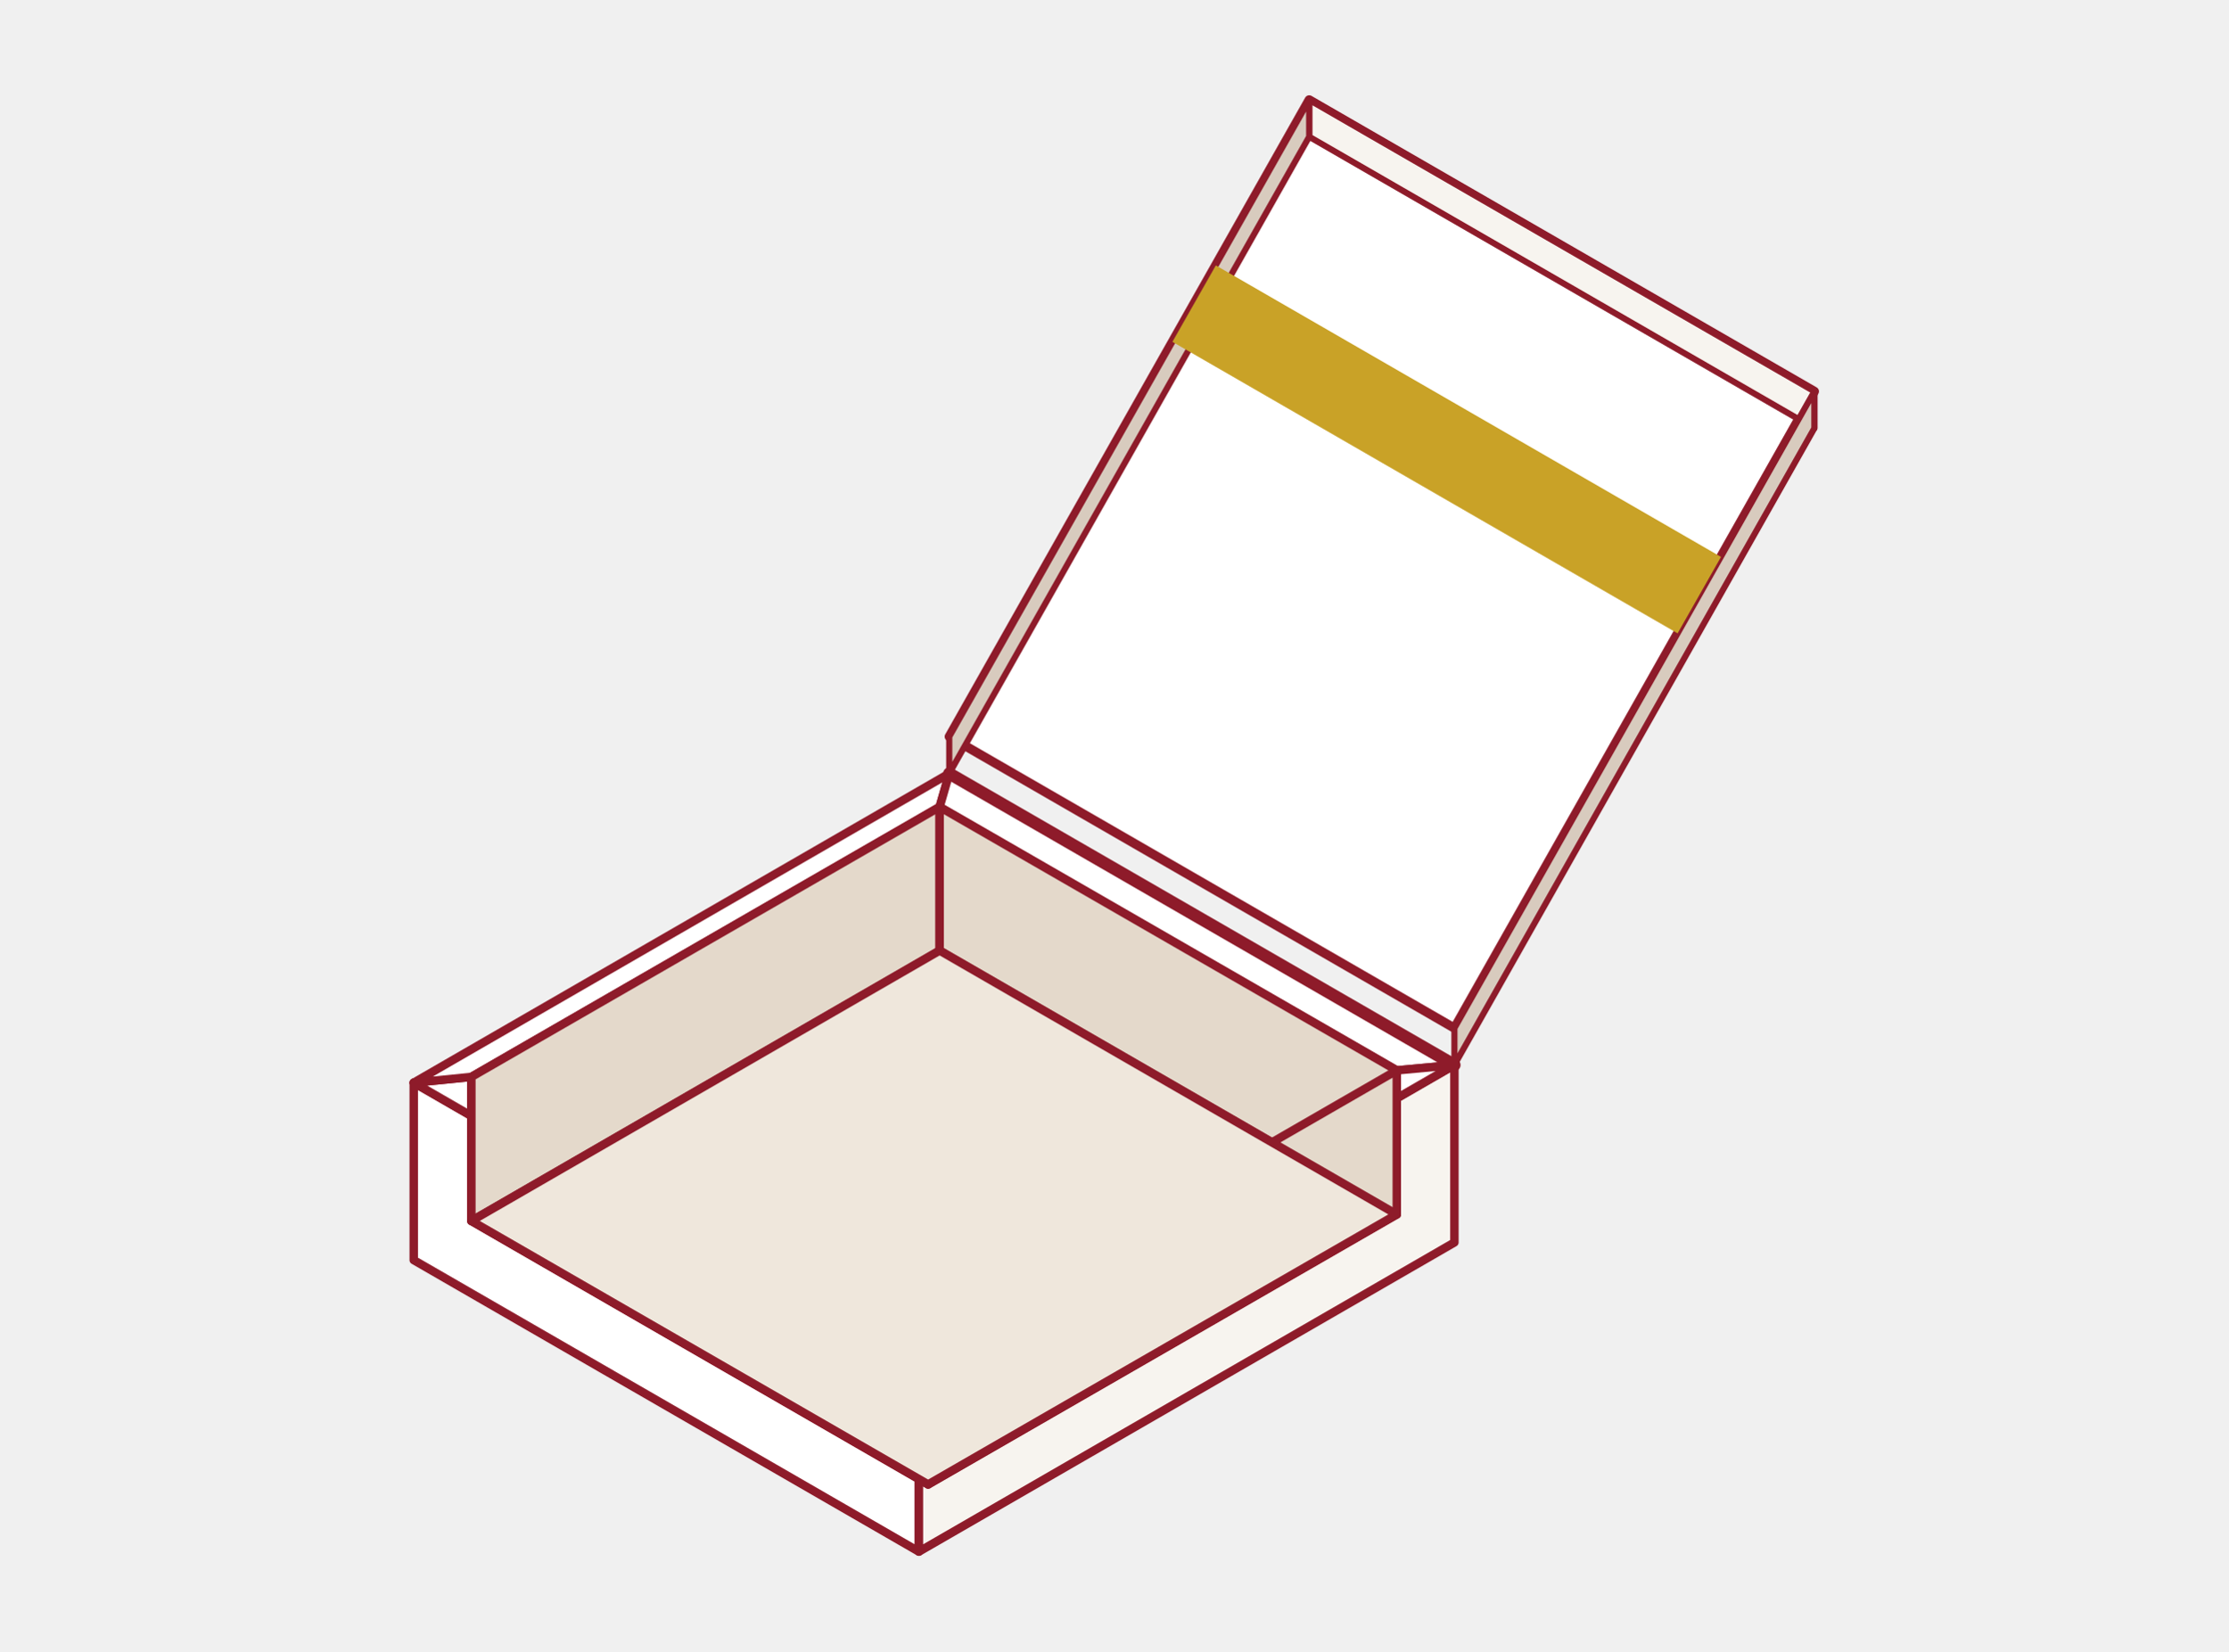
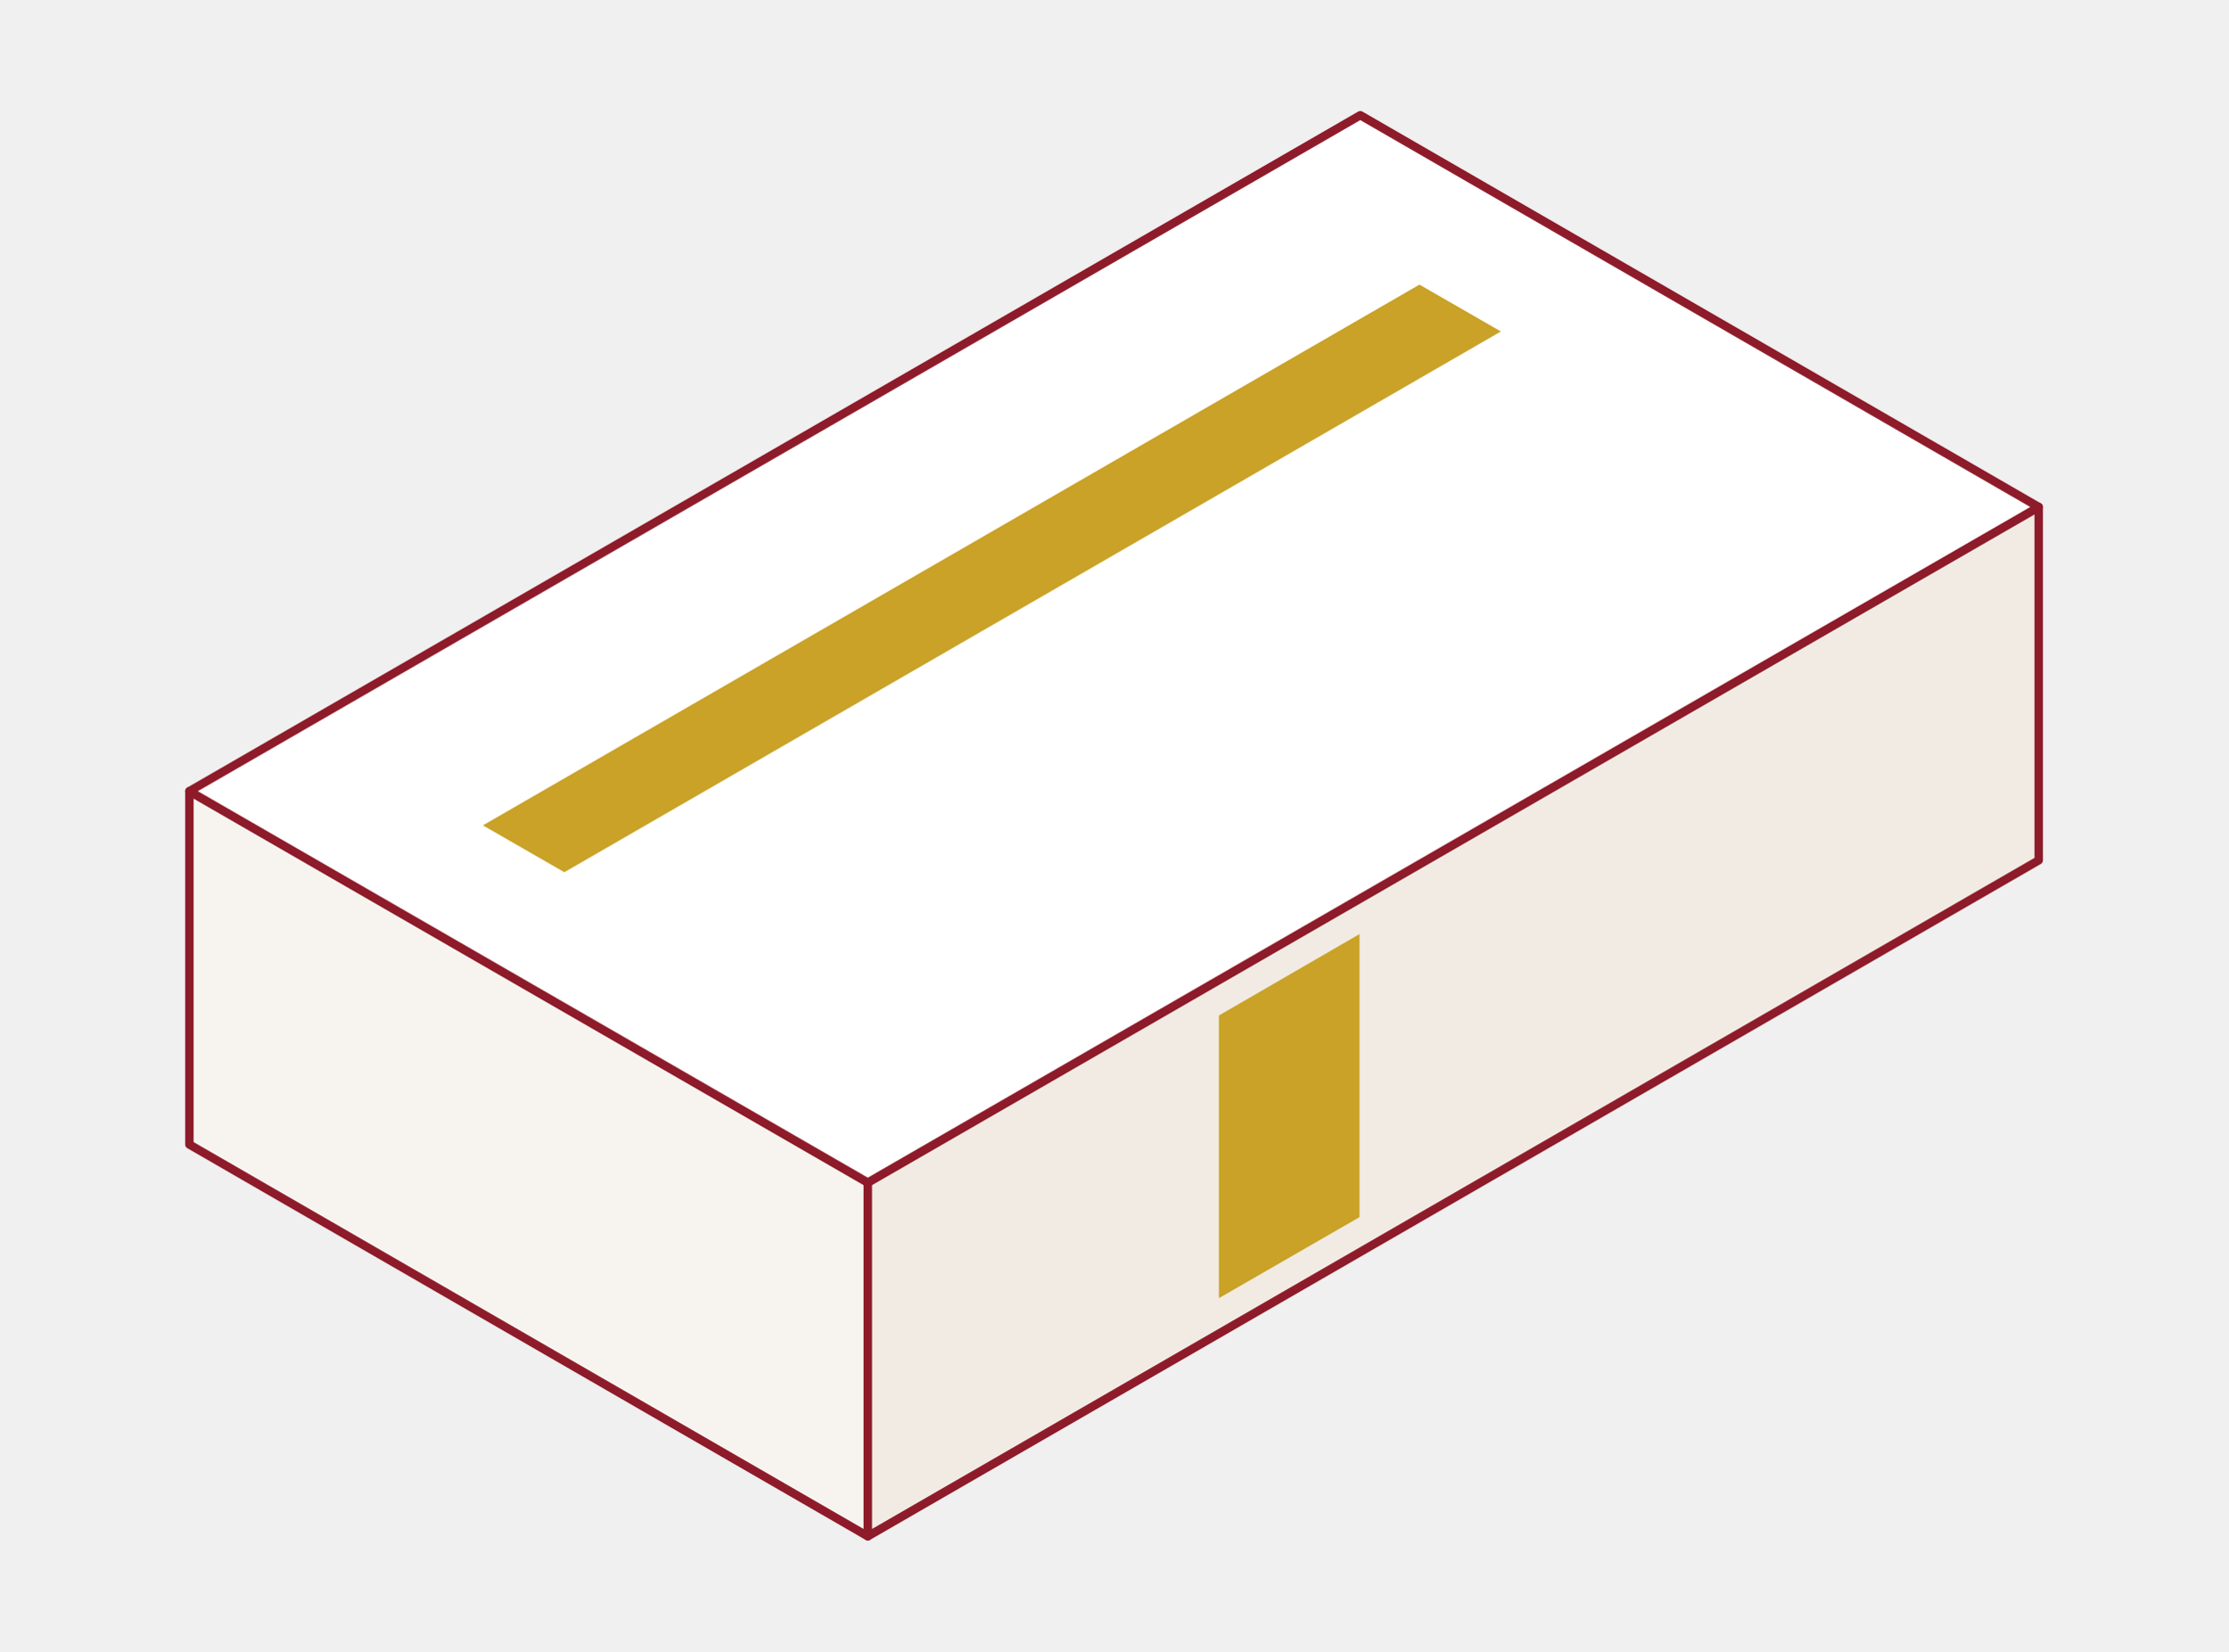
<svg xmlns="http://www.w3.org/2000/svg" viewBox="0 0 580 430" width="580" height="430" role="img" aria-labelledby="ttl dsc">
  <g>
-     <polygon points="239.2,357.8 107.7,281.9 107.7,328.1 239.2,404.0" fill="#FFFFFF" stroke="#8E1B2A" stroke-width="2.2" stroke-linejoin="round" />
-     <polygon points="239.2,357.8 378.6,277.3 378.6,323.5 239.2,404.0" fill="#F7F4EF" stroke="#8E1B2A" stroke-width="2.2" stroke-linejoin="round" />
-     <polygon points="239.2,357.8 107.7,281.9 122.7,280.4 241.6,349.1" fill="#FFFFFF" stroke="#8E1B2A" stroke-width="2.2" stroke-linejoin="round" />
-     <polygon points="107.7,281.9 247.1,201.4 244.6,210.1 122.7,280.4" fill="#FFFFFF" stroke="#8E1B2A" stroke-width="2.2" stroke-linejoin="round" />
-     <polygon points="247.1,201.4 378.6,277.3 363.6,278.7 244.6,210.1" fill="#FFFFFF" stroke="#8E1B2A" stroke-width="2.2" stroke-linejoin="round" />
-     <polygon points="378.6,277.3 239.2,357.8 241.6,349.1 363.6,278.7" fill="#FFFFFF" stroke="#8E1B2A" stroke-width="2.2" stroke-linejoin="round" />
-     <polygon points="241.6,349.1 122.7,280.4 122.7,317.9 241.6,386.5" fill="#E4D9CB" stroke="#8E1B2A" stroke-width="2.2" stroke-linejoin="round" />
-     <polygon points="122.7,280.4 244.6,210.1 244.6,247.5 122.7,317.9" fill="#E4D9CB" stroke="#8E1B2A" stroke-width="2.2" stroke-linejoin="round" />
-     <polygon points="244.6,210.1 363.6,278.7 363.6,316.2 244.6,247.5" fill="#E4D9CB" stroke="#8E1B2A" stroke-width="2.2" stroke-linejoin="round" />
-     <polygon points="363.6,278.7 241.6,349.1 241.6,386.5 363.6,316.2" fill="#E4D9CB" stroke="#8E1B2A" stroke-width="2.2" stroke-linejoin="round" />
-     <polygon points="241.6,386.5 122.7,317.9 244.6,247.5 363.6,316.2" fill="#EFE7DC" stroke="#8E1B2A" stroke-width="2.2" stroke-linejoin="round" />
-     <polygon points="378.6,267.7 247.1,191.8 340.8,26.0 472.3,101.9" fill="#FFFFFF" stroke="#8E1B2A" stroke-width="2.4" stroke-linejoin="round" />
-     <polygon points="472.3,111.5 340.8,35.6 340.8,26.0 472.3,101.9" fill="#F7F4EF" stroke="#8E1B2A" stroke-width="1.6" stroke-linejoin="round" />
-     <polygon points="378.6,277.3 472.3,111.5 472.3,101.9 378.6,267.7" fill="#D8CBBE" stroke="#8E1B2A" stroke-width="1.6" stroke-linejoin="round" />
-     <polygon points="247.1,201.4 340.8,35.6 340.8,26.0 247.1,191.8" fill="#D8CBBE" stroke="#8E1B2A" stroke-width="1.6" stroke-linejoin="round" />
-     <polygon points="436.7,164.9 305.2,89.0 316.5,69.1 448.0,145.0" fill="#C9A227" />
-     <line x1="378.6" y1="277.3" x2="247.1" y2="201.4" stroke="#8E1B2A" stroke-width="3.2" stroke-linecap="round" />
+     <polygon points="225.9,400.0 49.3,298.0 49.3,206.0 225.9,307.9" fill="#F7F4EF" stroke="#8E1B2A" stroke-width="2.2" stroke-linejoin="round" />
+     <polygon points="225.9,400.0 530.7,224.0 530.7,132.0 225.9,307.9" fill="#F1EBE3" stroke="#8E1B2A" stroke-width="2.2" stroke-linejoin="round" />
+     <polygon points="225.9,307.9 530.7,132.0 354.1,30.0 49.3,206.0" fill="#FFFFFF" stroke="#8E1B2A" stroke-width="2.2" stroke-linejoin="round" />
+     <polygon points="317.3,338.0 353.9,316.9 353.9,243.2 317.3,264.4" fill="#C9A227" />
+     <polygon points="146.9,227.1 390.7,86.3 369.5,74.1 125.7,214.9" fill="#C9A227" />
  </g>
</svg>
